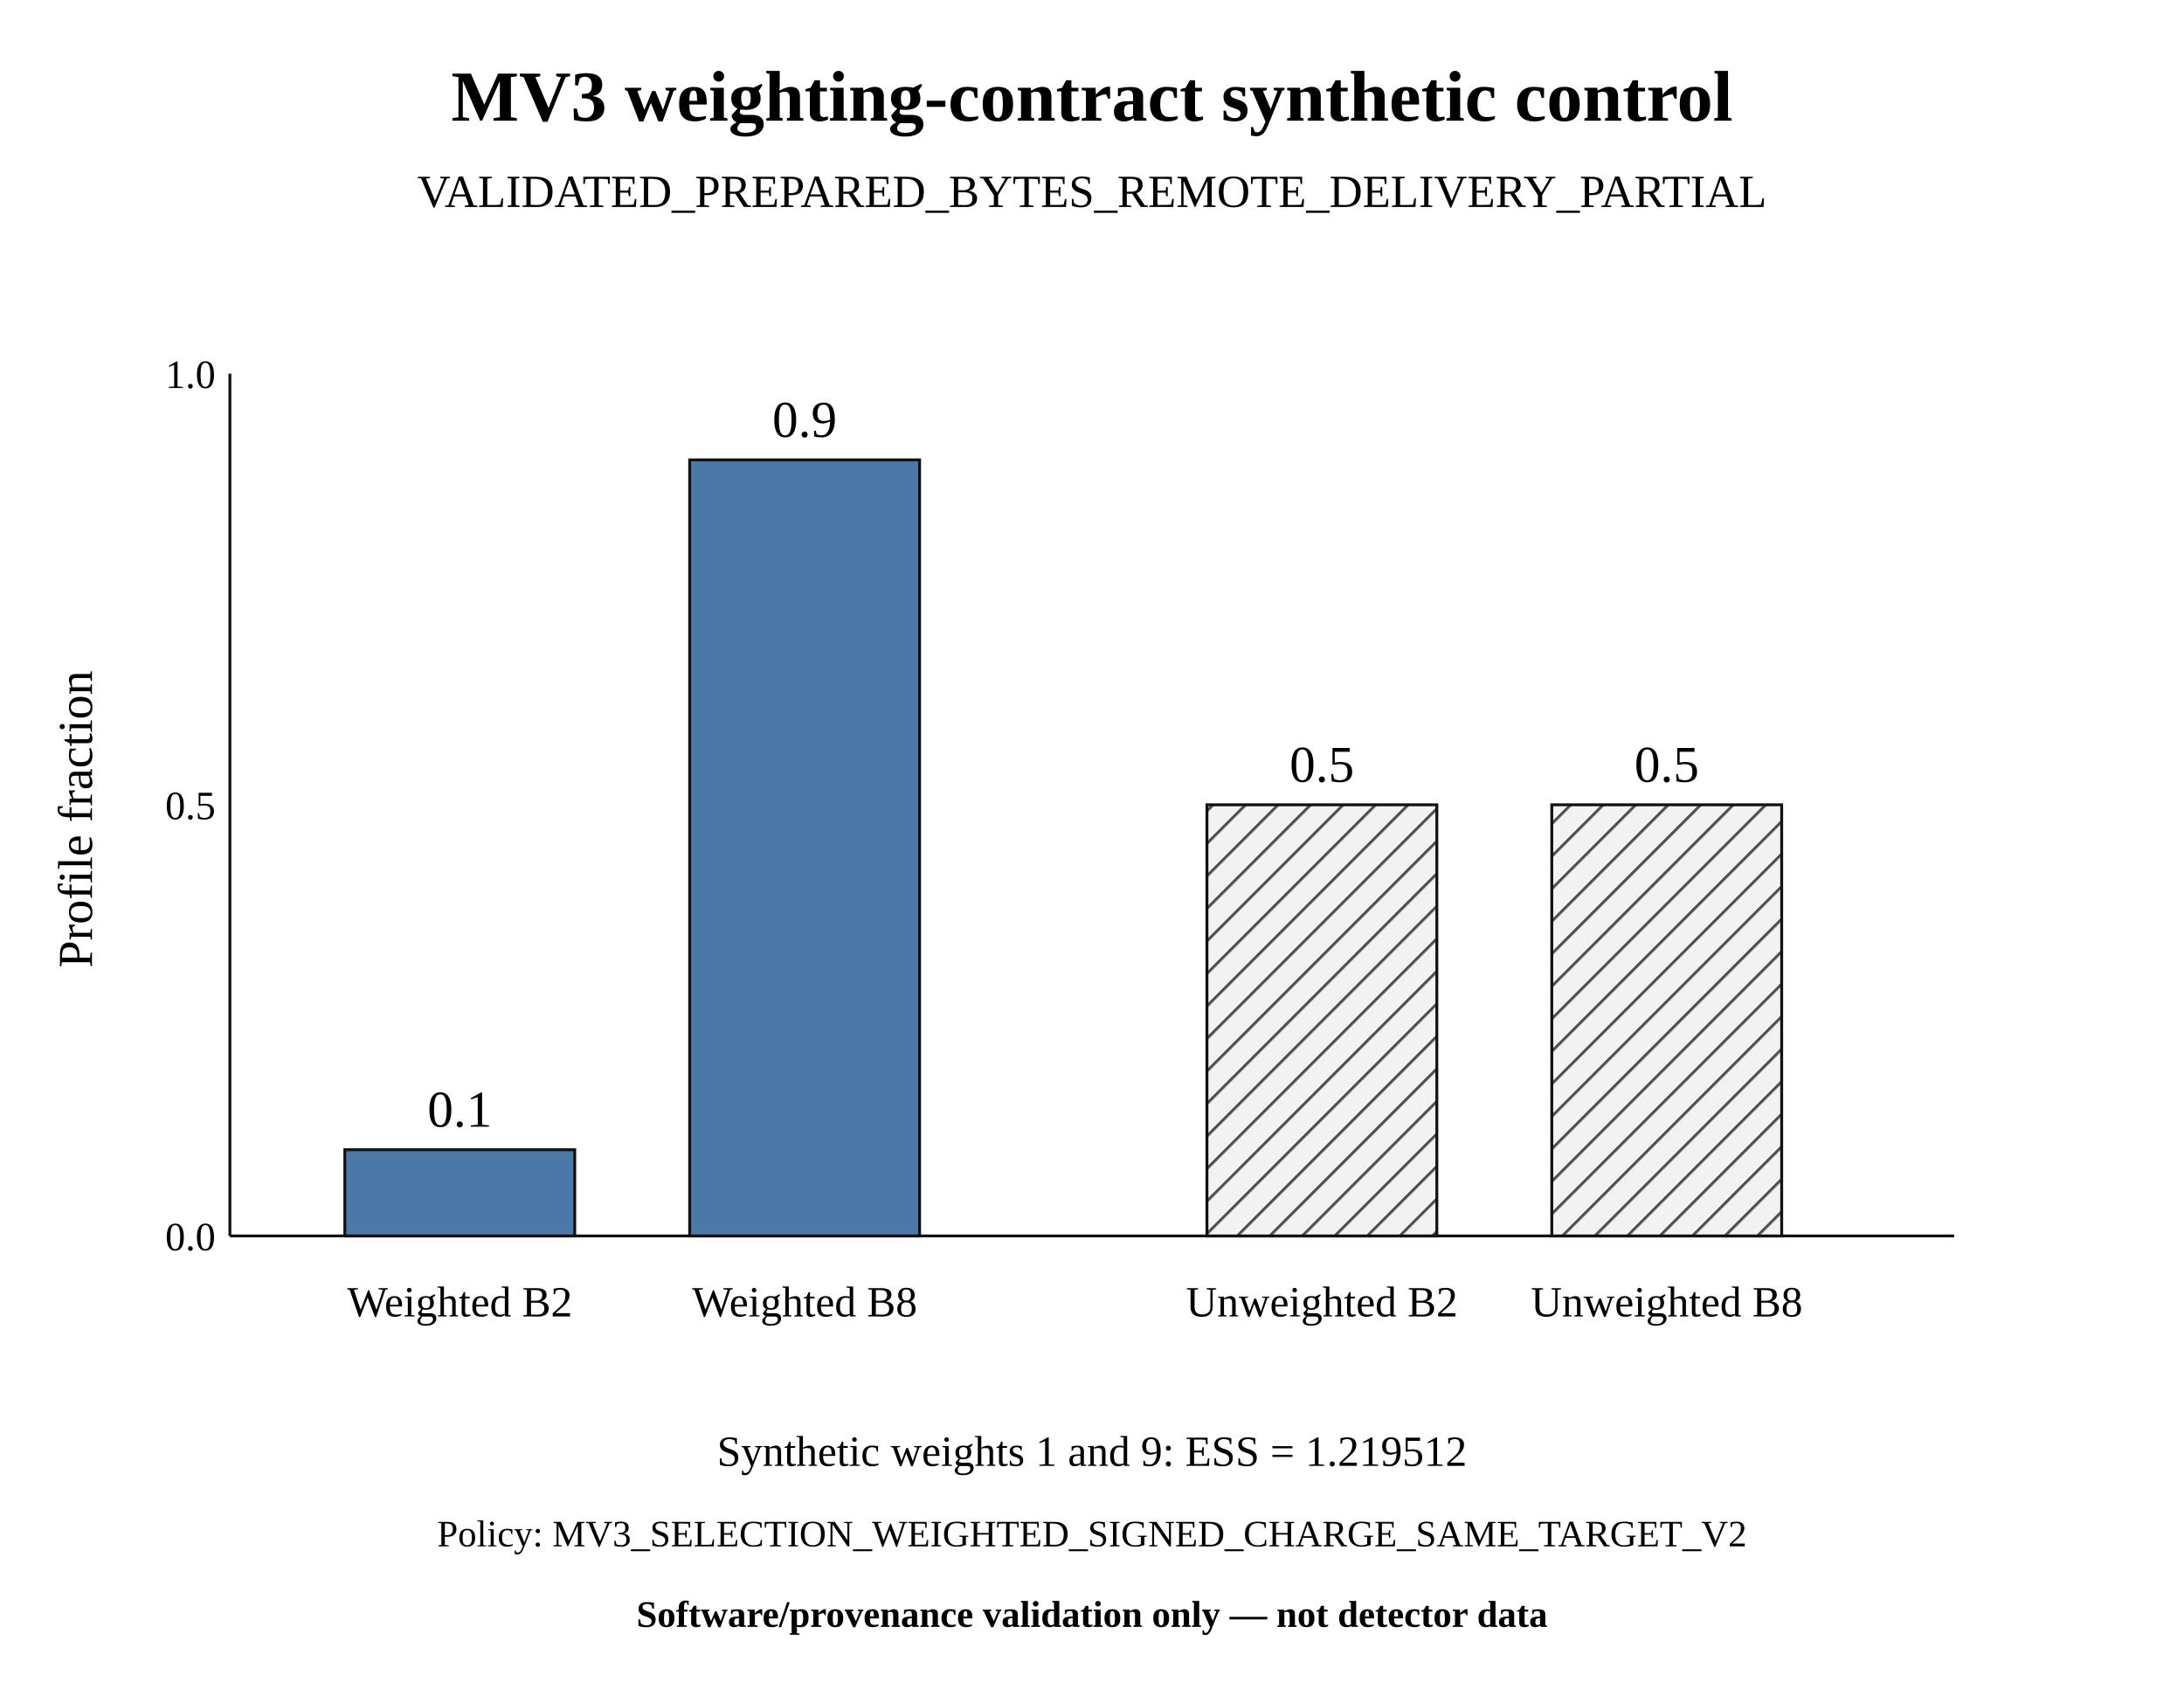
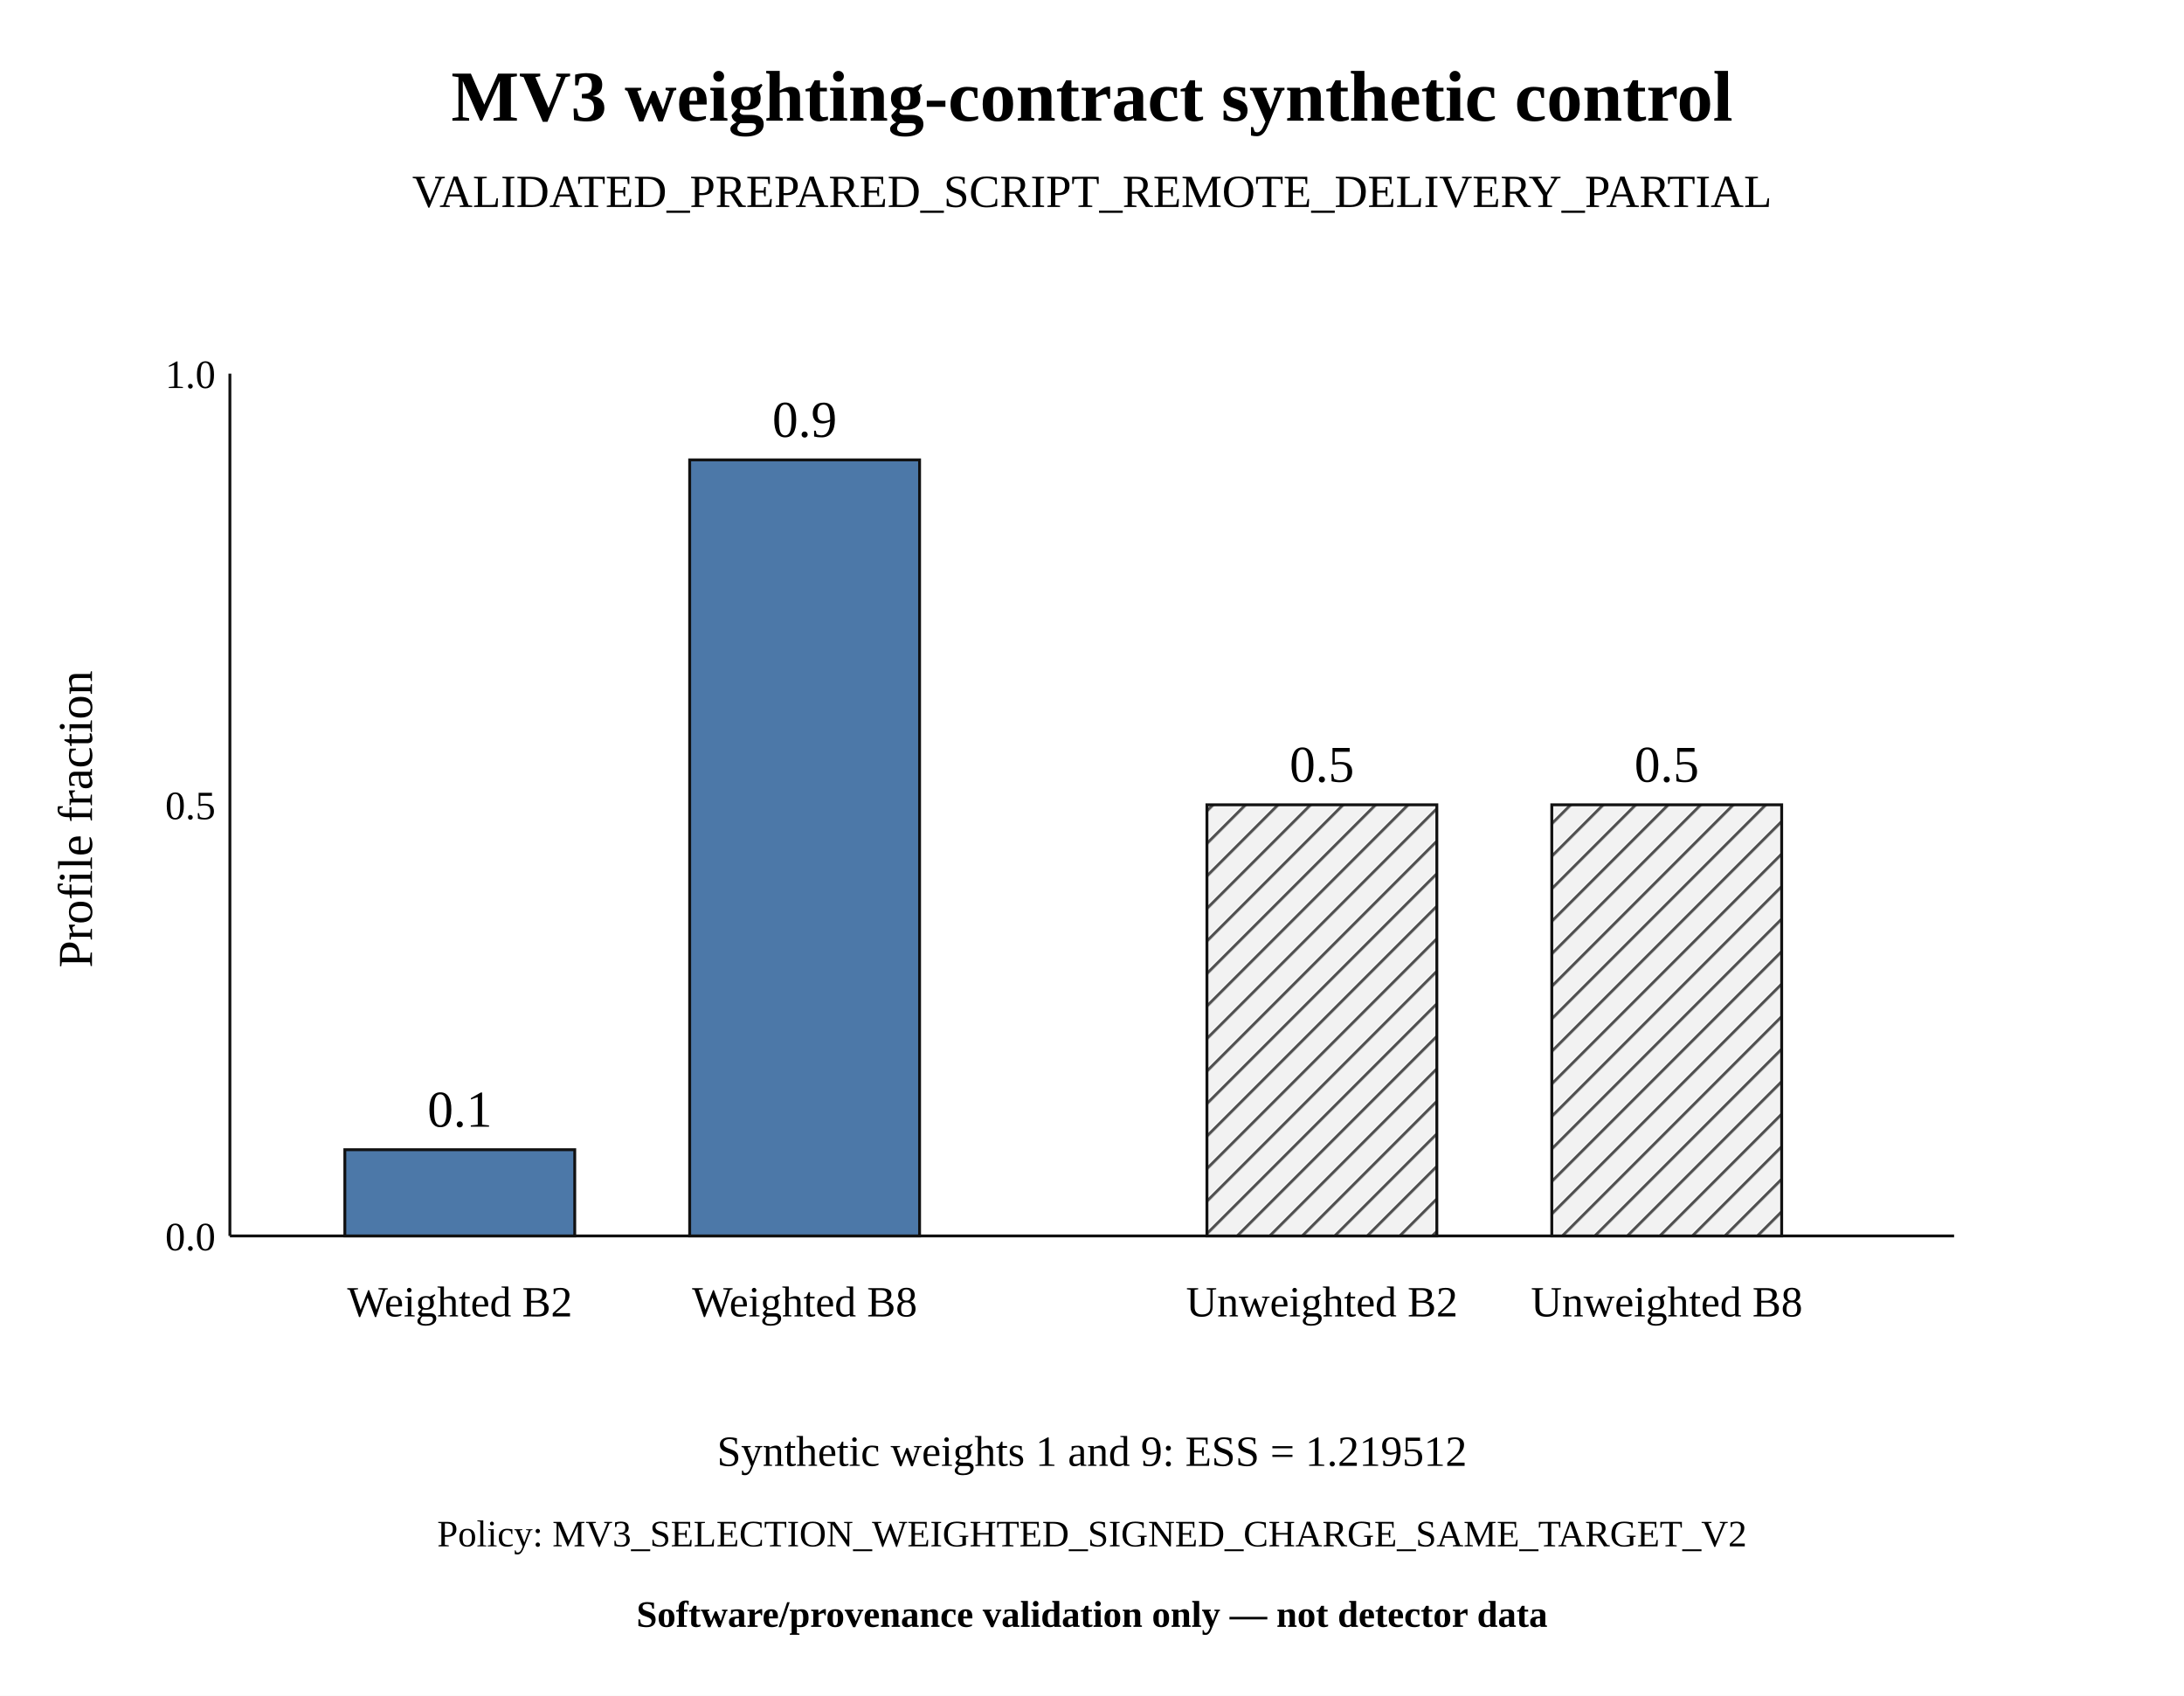
<svg xmlns="http://www.w3.org/2000/svg" width="760" height="590" viewBox="0 0 760 590">
  <defs>
    <pattern id="hatch" width="8" height="8" patternUnits="userSpaceOnUse" patternTransform="rotate(45)">
      <rect width="8" height="8" fill="#f2f2f2" />
      <line x1="0" y1="0" x2="0" y2="8" stroke="#555" stroke-width="2" />
    </pattern>
  </defs>
  <rect width="760" height="590" fill="white" />
  <text x="380" y="42" text-anchor="middle" font-size="25" font-weight="bold">MV3 weighting-contract synthetic control</text>
-   <text x="380" y="72" text-anchor="middle" font-size="16">VALIDATED_PREPARED_BYTES_REMOTE_DELIVERY_PARTIAL</text>
+   <text x="380" y="72" text-anchor="middle" font-size="16">VALIDATED_PREPARED_SCRIPT_REMOTE_DELIVERY_PARTIAL</text>
  <line x1="80" y1="430" x2="680" y2="430" stroke="#111" />
  <line x1="80" y1="130" x2="80" y2="430" stroke="#111" />
  <text x="32" y="285" transform="rotate(-90 32 285)" text-anchor="middle" font-size="17">Profile fraction</text>
  <text x="75" y="435" text-anchor="end" font-size="14">0.0</text>
  <text x="75" y="285" text-anchor="end" font-size="14">0.5</text>
  <text x="75" y="135" text-anchor="end" font-size="14">1.0</text>
  <rect x="120" y="400.00" width="80" height="30.00" fill="#4c78a8" stroke="#111" />
  <text x="160" y="392.00" text-anchor="middle" font-size="18">0.1</text>
  <text x="160" y="458" text-anchor="middle" font-size="15">Weighted B2</text>
  <rect x="240" y="160.00" width="80" height="270.00" fill="#4c78a8" stroke="#111" />
  <text x="280" y="152.00" text-anchor="middle" font-size="18">0.9</text>
  <text x="280" y="458" text-anchor="middle" font-size="15">Weighted B8</text>
  <rect x="420" y="280.00" width="80" height="150.00" fill="url(#hatch)" stroke="#111" />
  <text x="460" y="272.00" text-anchor="middle" font-size="18">0.5</text>
  <text x="460" y="458" text-anchor="middle" font-size="15">Unweighted B2</text>
  <rect x="540" y="280.00" width="80" height="150.00" fill="url(#hatch)" stroke="#111" />
  <text x="580" y="272.00" text-anchor="middle" font-size="18">0.5</text>
  <text x="580" y="458" text-anchor="middle" font-size="15">Unweighted B8</text>
  <text x="380" y="510" text-anchor="middle" font-size="15">Synthetic weights 1 and 9: ESS = 1.219512</text>
  <text x="380" y="538" text-anchor="middle" font-size="13">Policy: MV3_SELECTION_WEIGHTED_SIGNED_CHARGE_SAME_TARGET_V2</text>
  <text x="380" y="566" text-anchor="middle" font-size="13" font-weight="bold">Software/provenance validation only — not detector data</text>
</svg>
